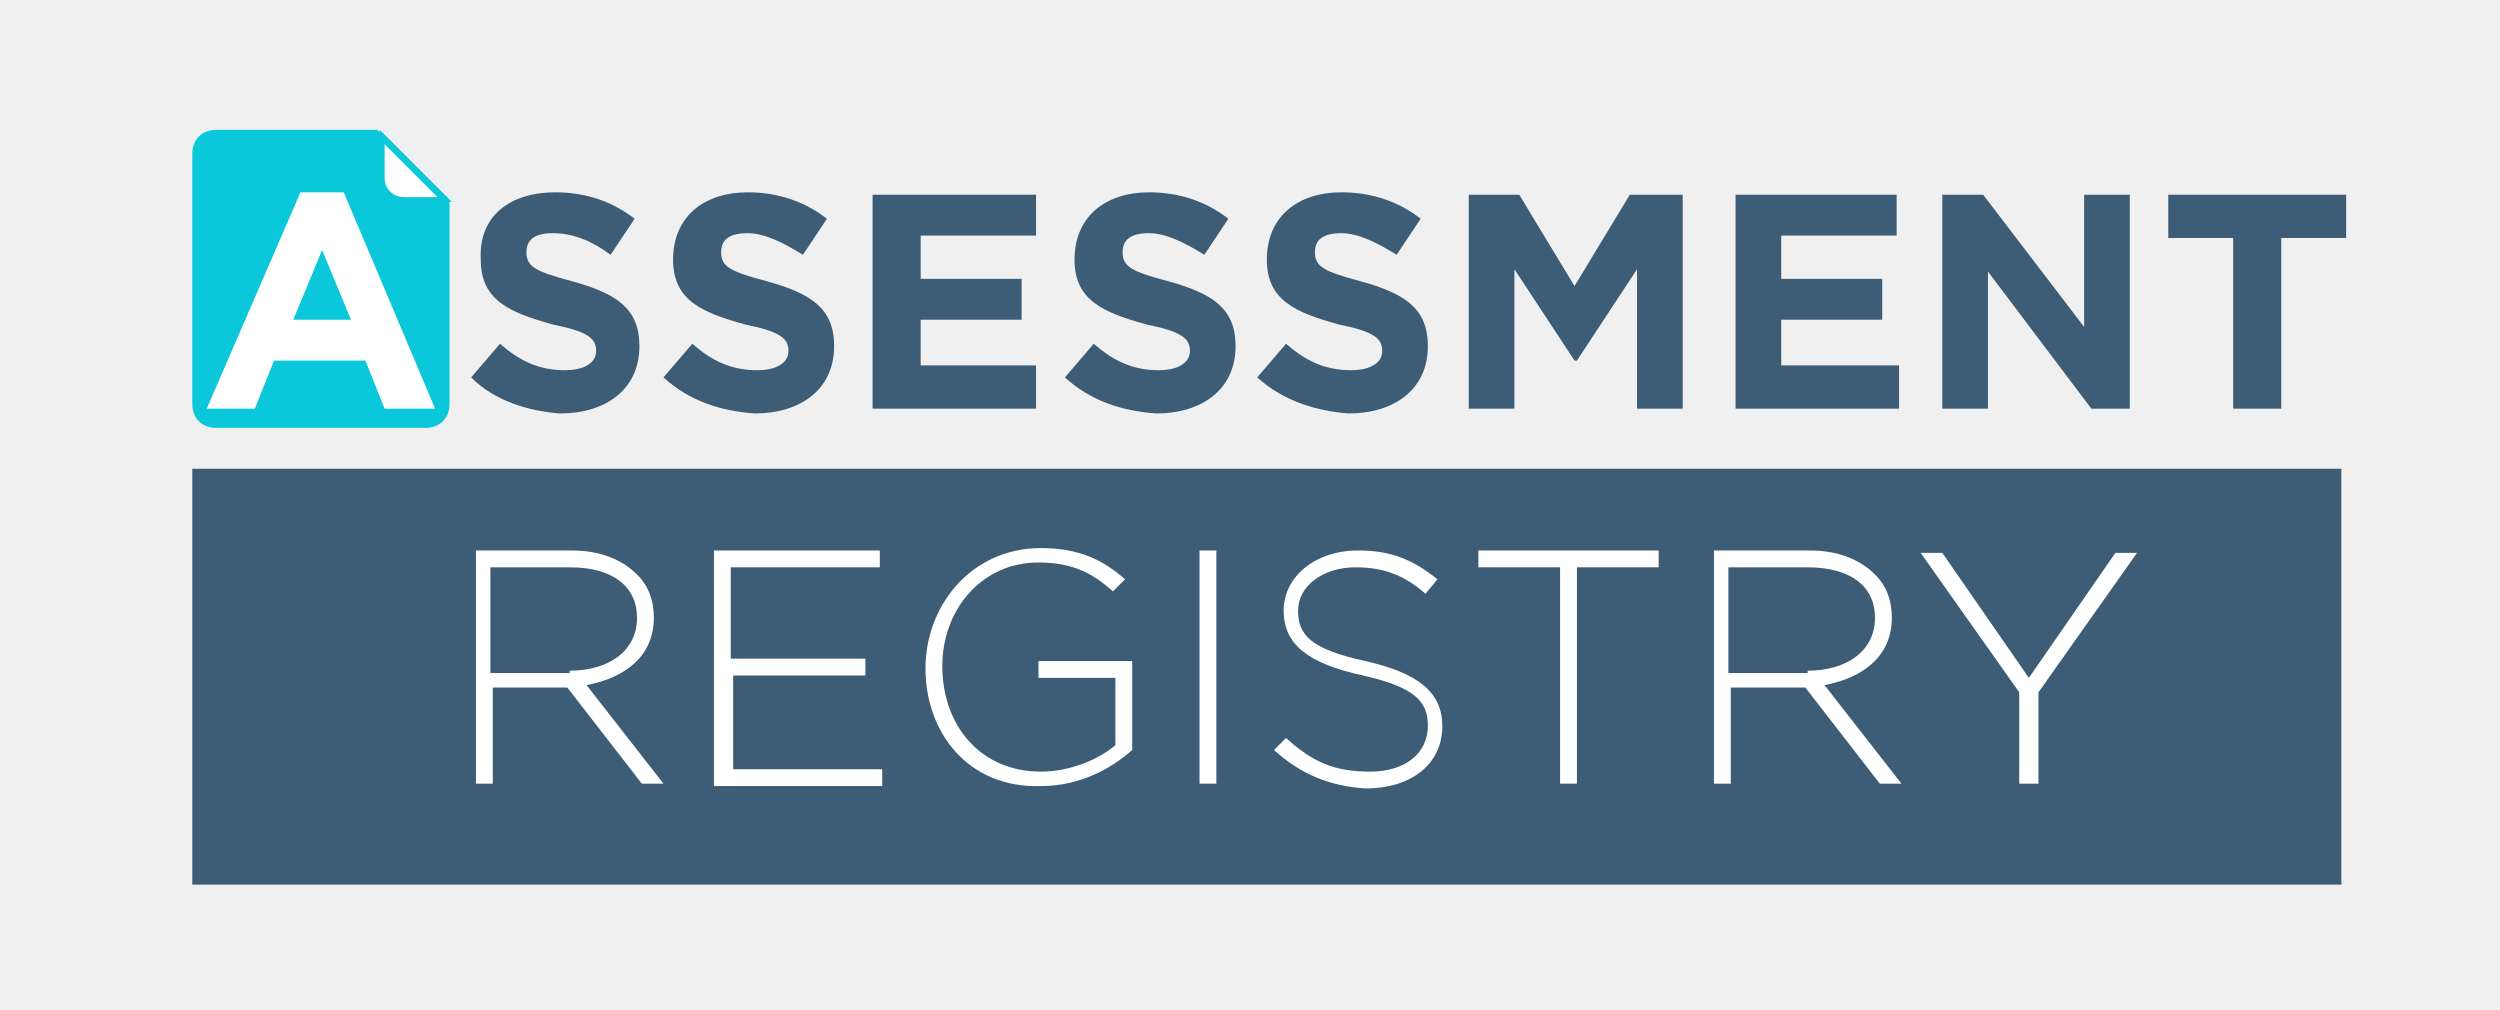
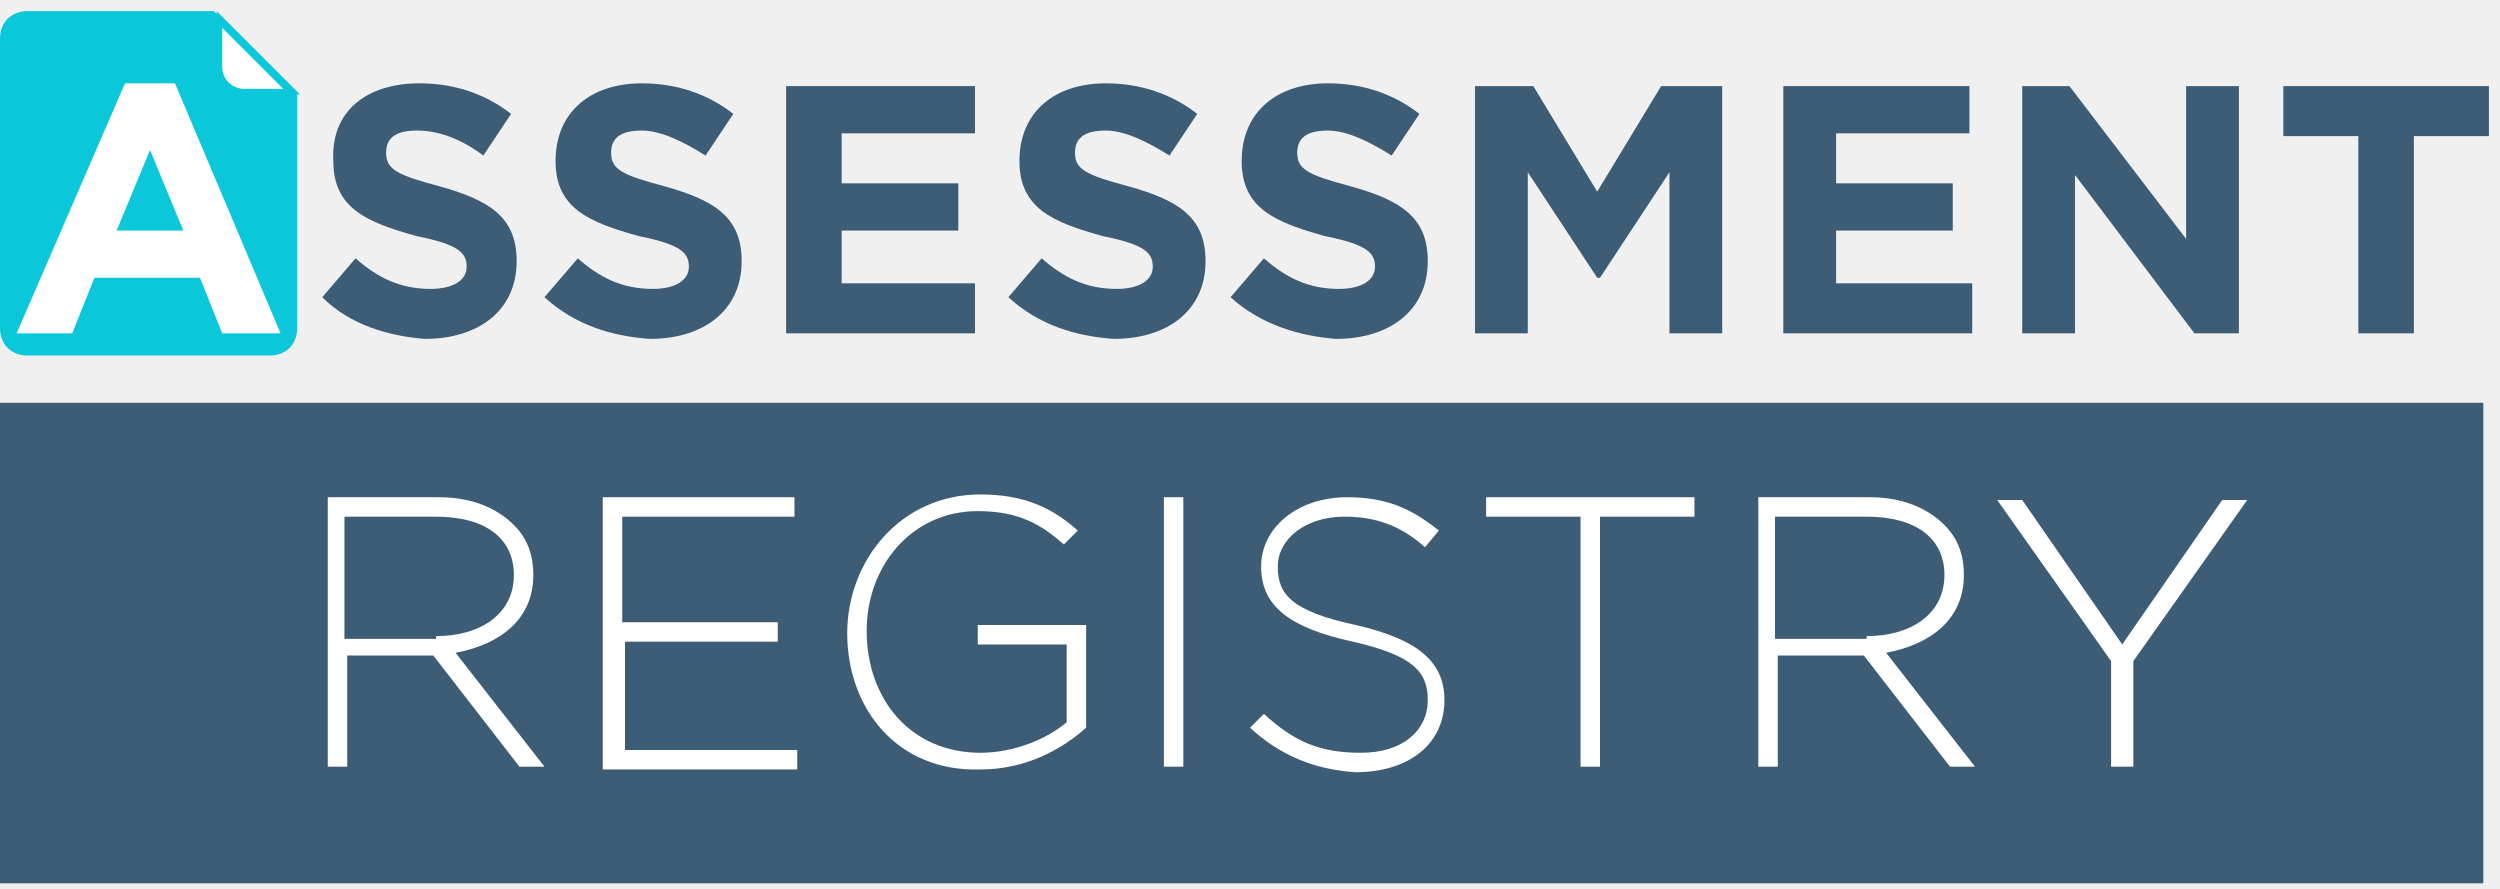
- <svg xmlns="http://www.w3.org/2000/svg" version="1.1" id="Layer_1" x="0px" y="0px" viewBox="0 0 104 42" style="enable-background:new 0 0 104 42;" xml:space="preserve">
-   <style type="text/css">
- 	.st0{fill:#0AC7D9;}
- 	.st1{fill:#FFFFFF;}
- 	.st2{fill:#3D5D77;}
- 	.st3{fill:#DFEDF1;}
- 	.st4{opacity:0.5;fill:#9B9C9E;}
- 	.st5{opacity:0.5;fill:none;stroke:#9B9C9E;stroke-miterlimit:10;}
- 	.st6{fill:none;stroke:#0AC7D9;stroke-miterlimit:10;}
- 	.st7{fill:none;stroke:#DFEDF1;stroke-width:1.283;stroke-miterlimit:10;}
- 	.st8{fill:#90A3AF;}
- 	.st9{fill:none;stroke:#0AC7D9;stroke-width:0.825;stroke-miterlimit:10;}
- 	.st10{opacity:0.5;fill:none;stroke:#CCCCCC;stroke-width:0.25;stroke-miterlimit:10;}
- 	.st11{fill:#FFFFFF;stroke:#3D5D77;stroke-width:0.75;stroke-miterlimit:10;}
- 	.st12{fill:#FFDD71;}
- 	.st13{fill:#6997B7;}
- 	.st14{opacity:0.5;fill:none;stroke:#0AC7D9;stroke-miterlimit:10;}
- 	.st15{fill:none;stroke:#3D5D77;stroke-width:1.5;stroke-miterlimit:10;}
- 	.st16{fill:#1C304A;}
- 	.st17{fill:#FFF6DE;}
- 	.st18{fill:none;stroke:#FFDD71;stroke-miterlimit:10;}
- 	.st19{fill:none;stroke:#FFDD71;stroke-width:0.825;stroke-miterlimit:10;}
- 	.st20{fill:#F2F2F2;}
- 	.st21{fill:none;stroke:#666666;stroke-width:2;stroke-miterlimit:10;stroke-dasharray:1.5,3;}
- 	.st22{fill:#808080;}
- 	.st23{fill:#333333;}
- 	.st24{fill:#C9B57D;}
- 	.st25{fill:#A4B8BC;}
- 	.st26{fill:none;stroke:#CCCCCC;stroke-width:0.25;stroke-miterlimit:10;}
- 	.st27{fill:none;stroke:#3D5D77;stroke-miterlimit:10;}
- 	.st28{fill:none;stroke:#1C304A;stroke-width:0.958;stroke-miterlimit:10;}
- </style>
-   <path class="st0" d="M9,5.4c-0.6,0-1,0.4-1,1v10.4c0,0.6,0.4,1,1,1h8.7c0.6,0,1-0.4,1-1V8.4l-3-3H9z" />
-   <g>
-     <path class="st1" d="M16.8,8.3c-0.5,0-0.9-0.4-0.9-0.9V5.7l2.6,2.6H16.8z" />
-     <path class="st0" d="M16,6l2.2,2.2h-1.4c-0.4,0-0.8-0.3-0.8-0.8V6 M15.8,5.4v2c0,0.6,0.4,1,1,1h2L15.8,5.4L15.8,5.4z" />
-   </g>
-   <rect x="8" y="19.5" class="st2" width="89.4" height="17.3" />
-   <g>
-     <path class="st1" d="M12.5,8h1.8l3.8,9h-2.1l-0.8-2h-3.8l-0.8,2h-2L12.5,8z M14.6,13.3l-1.2-2.9l-1.2,2.9H14.6z" />
-     <path class="st2" d="M19.6,15.7l1.2-1.4c0.8,0.7,1.6,1.1,2.7,1.1c0.8,0,1.3-0.3,1.3-0.8v0c0-0.5-0.3-0.8-1.8-1.1   c-1.8-0.5-3-1-3-2.7v0C19.9,9,21.2,8,23.1,8c1.3,0,2.4,0.4,3.3,1.1l-1,1.5C24.6,10,23.8,9.7,23,9.7c-0.8,0-1.1,0.3-1.1,0.8v0   c0,0.6,0.4,0.8,1.9,1.2c1.8,0.5,2.8,1.1,2.8,2.7v0c0,1.8-1.4,2.8-3.3,2.8C22,17.1,20.6,16.7,19.6,15.7z" />
-     <path class="st2" d="M27.6,15.7l1.2-1.4c0.8,0.7,1.6,1.1,2.7,1.1c0.8,0,1.3-0.3,1.3-0.8v0c0-0.5-0.3-0.8-1.8-1.1   c-1.8-0.5-3-1-3-2.7v0C28,9,29.3,8,31.1,8c1.3,0,2.4,0.4,3.3,1.1l-1,1.5c-0.8-0.5-1.6-0.9-2.3-0.9c-0.8,0-1.1,0.3-1.1,0.8v0   c0,0.6,0.4,0.8,1.9,1.2c1.8,0.5,2.8,1.1,2.8,2.7v0c0,1.8-1.4,2.8-3.3,2.8C30,17.1,28.7,16.7,27.6,15.7z" />
-     <path class="st2" d="M36.4,8.1h6.7v1.7h-4.8v1.8h4.2v1.7h-4.2v1.9h4.8V17h-6.8V8.1z" />
-     <path class="st2" d="M44.3,15.7l1.2-1.4c0.8,0.7,1.6,1.1,2.7,1.1c0.8,0,1.3-0.3,1.3-0.8v0c0-0.5-0.3-0.8-1.8-1.1   c-1.8-0.5-3-1-3-2.7v0C44.7,9,46,8,47.8,8c1.3,0,2.4,0.4,3.3,1.1l-1,1.5c-0.8-0.5-1.6-0.9-2.3-0.9c-0.8,0-1.1,0.3-1.1,0.8v0   c0,0.6,0.4,0.8,1.9,1.2c1.8,0.5,2.8,1.1,2.8,2.7v0c0,1.8-1.4,2.8-3.3,2.8C46.7,17.1,45.4,16.7,44.3,15.7z" />
-     <path class="st2" d="M52.3,15.7l1.2-1.4c0.8,0.7,1.6,1.1,2.7,1.1c0.8,0,1.3-0.3,1.3-0.8v0c0-0.5-0.3-0.8-1.8-1.1   c-1.8-0.5-3-1-3-2.7v0C52.7,9,54,8,55.8,8c1.3,0,2.4,0.4,3.3,1.1l-1,1.5c-0.8-0.5-1.6-0.9-2.3-0.9c-0.8,0-1.1,0.3-1.1,0.8v0   c0,0.6,0.4,0.8,1.9,1.2c1.8,0.5,2.8,1.1,2.8,2.7v0c0,1.8-1.4,2.8-3.3,2.8C54.8,17.1,53.4,16.7,52.3,15.7z" />
-     <path class="st2" d="M61.1,8.1h2.1l2.3,3.8l2.3-3.8H70V17h-1.9v-5.8L65.6,15h-0.1L63,11.2V17h-1.9V8.1z" />
-     <path class="st2" d="M72.2,8.1h6.7v1.7h-4.8v1.8h4.2v1.7h-4.2v1.9H79V17h-6.8V8.1z" />
-     <path class="st2" d="M80.7,8.1h1.8l4.2,5.5V8.1h1.9V17H87l-4.3-5.7V17h-1.9V8.1z" />
-     <path class="st2" d="M92.9,9.9h-2.7V8.1h7.4v1.8h-2.7V17h-2V9.9z" />
-   </g>
-   <g>
-     <path class="st1" d="M19.7,22.9h4.1c1.2,0,2.1,0.4,2.7,1c0.5,0.5,0.7,1.1,0.7,1.8v0c0,1.6-1.2,2.5-2.8,2.8l3.2,4.1h-0.9l-3.1-4h0   h-3.1v4h-0.7V22.9z M23.7,27.9c1.6,0,2.8-0.8,2.8-2.2v0c0-1.3-1-2.1-2.8-2.1h-3.3v4.4H23.7z" />
-     <path class="st1" d="M29.7,22.9h6.9v0.7h-6.2v3.8H36v0.7h-5.5v3.9h6.2v0.7h-7V22.9z" />
-     <path class="st1" d="M38.5,27.8L38.5,27.8c0-2.6,1.9-5,4.8-5c1.6,0,2.6,0.5,3.5,1.3l-0.5,0.5c-0.8-0.7-1.6-1.2-3.1-1.2   c-2.4,0-4,2-4,4.3v0c0,2.5,1.6,4.4,4.1,4.4c1.2,0,2.4-0.5,3.1-1.1v-2.8h-3.2v-0.7h3.9v3.7c-0.9,0.8-2.2,1.5-3.8,1.5   C40.3,32.8,38.5,30.5,38.5,27.8z" />
-     <path class="st1" d="M49.9,22.9h0.7v9.7h-0.7V22.9z" />
-     <path class="st1" d="M53,31.2l0.5-0.5c1.1,1,2,1.4,3.5,1.4c1.5,0,2.4-0.8,2.4-1.9v0c0-1-0.5-1.6-2.7-2.1c-2.3-0.5-3.3-1.3-3.3-2.7   v0c0-1.4,1.3-2.5,3.1-2.5c1.4,0,2.3,0.4,3.3,1.2l-0.5,0.6c-0.9-0.8-1.8-1.1-2.9-1.1c-1.4,0-2.4,0.8-2.4,1.8v0c0,1,0.5,1.6,2.8,2.1   c2.2,0.5,3.2,1.3,3.2,2.7v0c0,1.6-1.3,2.6-3.2,2.6C55.3,32.7,54.1,32.2,53,31.2z" />
-     <path class="st1" d="M64.9,23.6h-3.4v-0.7H69v0.7h-3.4v9h-0.7V23.6z" />
-     <path class="st1" d="M71.2,22.9h4.1c1.2,0,2.1,0.4,2.7,1c0.5,0.5,0.7,1.1,0.7,1.8v0c0,1.6-1.2,2.5-2.8,2.8l3.2,4.1h-0.9l-3.1-4h0   h-3.1v4h-0.7V22.9z M75.2,27.9c1.6,0,2.8-0.8,2.8-2.2v0c0-1.3-1-2.1-2.8-2.1h-3.3v4.4H75.2z" />
-     <path class="st1" d="M84,28.8l-4.1-5.8h0.9l3.6,5.2l3.6-5.2h0.9l-4.1,5.8v3.8H84V28.8z" />
+ <svg xmlns="http://www.w3.org/2000/svg" width="90px" height="32px" viewBox="0 0 90 32" version="1.1">
+   <defs />
+   <g id="Page-1" stroke="none" stroke-width="1" fill="none" fill-rule="evenodd">
+     <g id="ar_logo" fill-rule="nonzero">
+       <path d="M1,0.4 C0.4,0.4 0,0.8 0,1.4 L0,11.8 C0,12.4 0.4,12.8 1,12.8 L9.7,12.8 C10.3,12.8 10.7,12.4 10.7,11.8 L10.7,3.4 L7.7,0.4 L1,0.4 Z" id="Shape" fill="#0AC7D9" />
+       <g id="Group" transform="translate(7, 0)">
+         <path d="M1.8,3.3 C1.3,3.3 0.9,2.9 0.9,2.4 L0.9,0.7 L3.5,3.3 L1.8,3.3 Z" id="Shape" fill="#FFFFFF" />
+         <path d="M1,1 L3.2,3.2 L1.8,3.2 C1.4,3.2 1,2.9 1,2.4 L1,1 L1,1 Z M0.8,0.4 L0.8,2.4 C0.8,3 1.2,3.4 1.8,3.4 L3.8,3.4 L0.8,0.4 L0.8,0.4 Z" id="Shape" fill="#0AC7D9" />
+       </g>
+       <rect id="Rectangle-path" fill="#3D5D77" x="0" y="14.5" width="89.4" height="17.3" />
+       <g id="Group" transform="translate(0, 3)">
+         <path d="M4.5,0 L6.3,0 L10.1,9 L8,9 L7.2,7 L3.4,7 L2.6,9 L0.6,9 L4.5,0 Z M6.6,5.3 L5.4,2.4 L4.2,5.3 L6.6,5.3 Z" id="Shape" fill="#FFFFFF" />
+         <path d="M11.6,7.7 L12.8,6.3 C13.6,7 14.4,7.4 15.5,7.4 C16.3,7.4 16.8,7.1 16.8,6.6 L16.8,6.6 C16.8,6.1 16.5,5.8 15,5.5 C13.2,5 12,4.5 12,2.8 L12,2.8 C11.9,1 13.2,0 15.1,0 C16.4,0 17.5,0.4 18.4,1.1 L17.4,2.6 C16.6,2 15.8,1.7 15,1.7 C14.2,1.7 13.9,2 13.9,2.5 L13.9,2.5 C13.9,3.1 14.3,3.3 15.8,3.7 C17.6,4.2 18.6,4.8 18.6,6.4 L18.6,6.4 C18.6,8.2 17.2,9.2 15.3,9.2 C14,9.1 12.6,8.7 11.6,7.7 Z" id="Shape" fill="#3D5D77" />
+         <path d="M19.6,7.7 L20.8,6.3 C21.6,7 22.4,7.4 23.5,7.4 C24.3,7.4 24.8,7.1 24.8,6.6 L24.8,6.6 C24.8,6.1 24.5,5.8 23,5.5 C21.2,5 20,4.5 20,2.8 L20,2.8 C20,1 21.3,0 23.1,0 C24.4,0 25.5,0.4 26.4,1.1 L25.4,2.6 C24.6,2.1 23.8,1.7 23.1,1.7 C22.3,1.7 22,2 22,2.5 L22,2.5 C22,3.1 22.4,3.3 23.9,3.7 C25.7,4.2 26.7,4.8 26.7,6.4 L26.7,6.4 C26.7,8.2 25.3,9.2 23.4,9.2 C22,9.1 20.7,8.7 19.6,7.7 Z" id="Shape" fill="#3D5D77" />
+         <polygon id="Shape" fill="#3D5D77" points="28.4 0.1 35.1 0.1 35.1 1.8 30.3 1.8 30.3 3.6 34.5 3.6 34.5 5.3 30.3 5.3 30.3 7.2 35.1 7.2 35.1 9 28.3 9 28.3 0.1" />
+         <path d="M36.3,7.7 L37.5,6.3 C38.3,7 39.1,7.4 40.2,7.4 C41,7.4 41.5,7.1 41.5,6.6 L41.5,6.6 C41.5,6.1 41.2,5.8 39.7,5.5 C37.9,5 36.7,4.5 36.7,2.8 L36.7,2.8 C36.7,1 38,0 39.8,0 C41.1,0 42.2,0.4 43.1,1.1 L42.1,2.6 C41.3,2.1 40.5,1.7 39.8,1.7 C39,1.7 38.7,2 38.7,2.5 L38.7,2.5 C38.7,3.1 39.1,3.3 40.6,3.7 C42.4,4.2 43.4,4.8 43.4,6.4 L43.4,6.4 C43.4,8.2 42,9.2 40.1,9.2 C38.7,9.1 37.4,8.7 36.3,7.7 Z" id="Shape" fill="#3D5D77" />
+         <path d="M44.3,7.7 L45.5,6.3 C46.3,7 47.1,7.4 48.2,7.4 C49,7.4 49.5,7.1 49.5,6.6 L49.5,6.6 C49.5,6.1 49.2,5.8 47.7,5.5 C45.9,5 44.7,4.5 44.7,2.8 L44.7,2.8 C44.7,1 46,0 47.8,0 C49.1,0 50.2,0.4 51.1,1.1 L50.1,2.6 C49.3,2.1 48.5,1.7 47.8,1.7 C47,1.7 46.7,2 46.7,2.5 L46.7,2.5 C46.7,3.1 47.1,3.3 48.6,3.7 C50.4,4.2 51.4,4.8 51.4,6.4 L51.4,6.4 C51.4,8.2 50,9.2 48.1,9.2 C46.8,9.1 45.4,8.7 44.3,7.7 Z" id="Shape" fill="#3D5D77" />
+         <polygon id="Shape" fill="#3D5D77" points="53.1 0.1 55.2 0.1 57.5 3.9 59.8 0.1 62 0.1 62 9 60.1 9 60.1 3.2 57.6 7 57.5 7 55 3.2 55 9 53.1 9" />
+         <polygon id="Shape" fill="#3D5D77" points="64.2 0.1 70.9 0.1 70.9 1.8 66.1 1.8 66.1 3.6 70.3 3.6 70.3 5.3 66.1 5.3 66.1 7.2 71 7.2 71 9 64.2 9" />
+         <polygon id="Shape" fill="#3D5D77" points="72.7 0.1 74.5 0.1 78.7 5.6 78.7 0.1 80.6 0.1 80.6 9 79 9 74.7 3.3 74.7 9 72.8 9 72.8 0.1" />
+         <polygon id="Shape" fill="#3D5D77" points="84.9 1.9 82.2 1.9 82.2 0.1 89.6 0.1 89.6 1.9 86.9 1.9 86.9 9 84.9 9" />
+       </g>
+       <g id="Group" transform="translate(11, 17)" fill="#FFFFFF">
+         <path d="M0.7,0.9 L4.8,0.9 C6,0.9 6.9,1.3 7.5,1.9 C8,2.4 8.2,3 8.2,3.7 L8.2,3.7 C8.2,5.3 7,6.2 5.4,6.5 L8.6,10.6 L7.7,10.6 L4.6,6.6 L4.6,6.6 L1.5,6.6 L1.5,10.6 L0.8,10.6 L0.8,0.9 L0.7,0.9 Z M4.7,5.9 C6.3,5.9 7.5,5.1 7.5,3.7 L7.5,3.7 C7.5,2.4 6.5,1.6 4.7,1.6 L1.4,1.6 L1.4,6 L4.7,6 L4.7,5.9 Z" id="Shape" />
+         <polygon id="Shape" points="10.7 0.9 17.6 0.9 17.6 1.6 11.4 1.6 11.4 5.4 17 5.4 17 6.1 11.5 6.1 11.5 10 17.7 10 17.7 10.7 10.7 10.7 10.7 0.9" />
+         <path d="M19.5,5.8 L19.5,5.8 C19.5,3.2 21.4,0.8 24.3,0.8 C25.9,0.8 26.9,1.3 27.8,2.1 L27.3,2.6 C26.5,1.9 25.7,1.4 24.2,1.4 C21.8,1.4 20.2,3.4 20.2,5.7 L20.2,5.7 C20.2,8.2 21.8,10.1 24.3,10.1 C25.5,10.1 26.7,9.6 27.4,9 L27.4,6.2 L24.2,6.2 L24.2,5.5 L28.1,5.5 L28.1,9.2 C27.2,10 25.9,10.7 24.3,10.7 C21.3,10.8 19.5,8.5 19.5,5.8 Z" id="Shape" />
+         <polygon id="Shape" points="30.9 0.9 31.6 0.9 31.6 10.6 30.9 10.6" />
+         <path d="M34,9.2 L34.5,8.7 C35.6,9.7 36.5,10.1 38,10.1 C39.5,10.1 40.4,9.3 40.4,8.2 L40.4,8.2 C40.4,7.2 39.9,6.6 37.7,6.1 C35.4,5.6 34.4,4.8 34.4,3.4 L34.4,3.4 C34.4,2 35.7,0.9 37.5,0.9 C38.9,0.9 39.8,1.3 40.8,2.1 L40.3,2.7 C39.4,1.9 38.5,1.6 37.4,1.6 C36,1.6 35,2.4 35,3.4 L35,3.4 C35,4.4 35.5,5 37.8,5.5 C40,6 41,6.8 41,8.2 L41,8.2 C41,9.8 39.7,10.8 37.8,10.8 C36.3,10.7 35.1,10.2 34,9.2 Z" id="Shape" />
+         <polygon id="Shape" points="45.9 1.6 42.5 1.6 42.5 0.9 50 0.9 50 1.6 46.6 1.6 46.6 10.6 45.9 10.6 45.9 1.6" />
+         <path d="M52.2,0.9 L56.3,0.9 C57.5,0.9 58.4,1.3 59,1.9 C59.5,2.4 59.7,3 59.7,3.7 L59.7,3.7 C59.7,5.3 58.5,6.2 56.9,6.5 L60.1,10.6 L59.2,10.6 L56.1,6.6 L56.1,6.6 L53,6.6 L53,10.6 L52.3,10.6 L52.3,0.9 L52.2,0.9 Z M56.2,5.9 C57.8,5.9 59,5.1 59,3.7 L59,3.7 C59,2.4 58,1.6 56.2,1.6 L52.9,1.6 L52.9,6 L56.2,6 L56.2,5.9 Z" id="Shape" />
+         <polygon id="Shape" points="65 6.8 60.9 1 61.8 1 65.4 6.2 69 1 69.9 1 65.8 6.8 65.8 10.6 65 10.6" />
+       </g>
+     </g>
  </g>
</svg>
